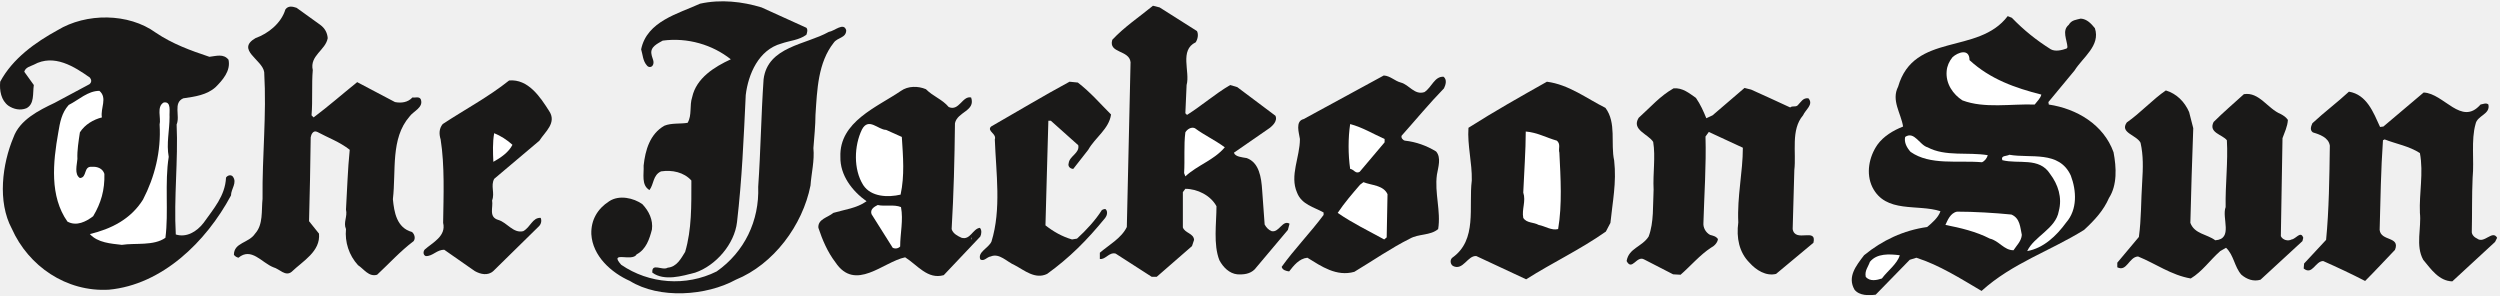
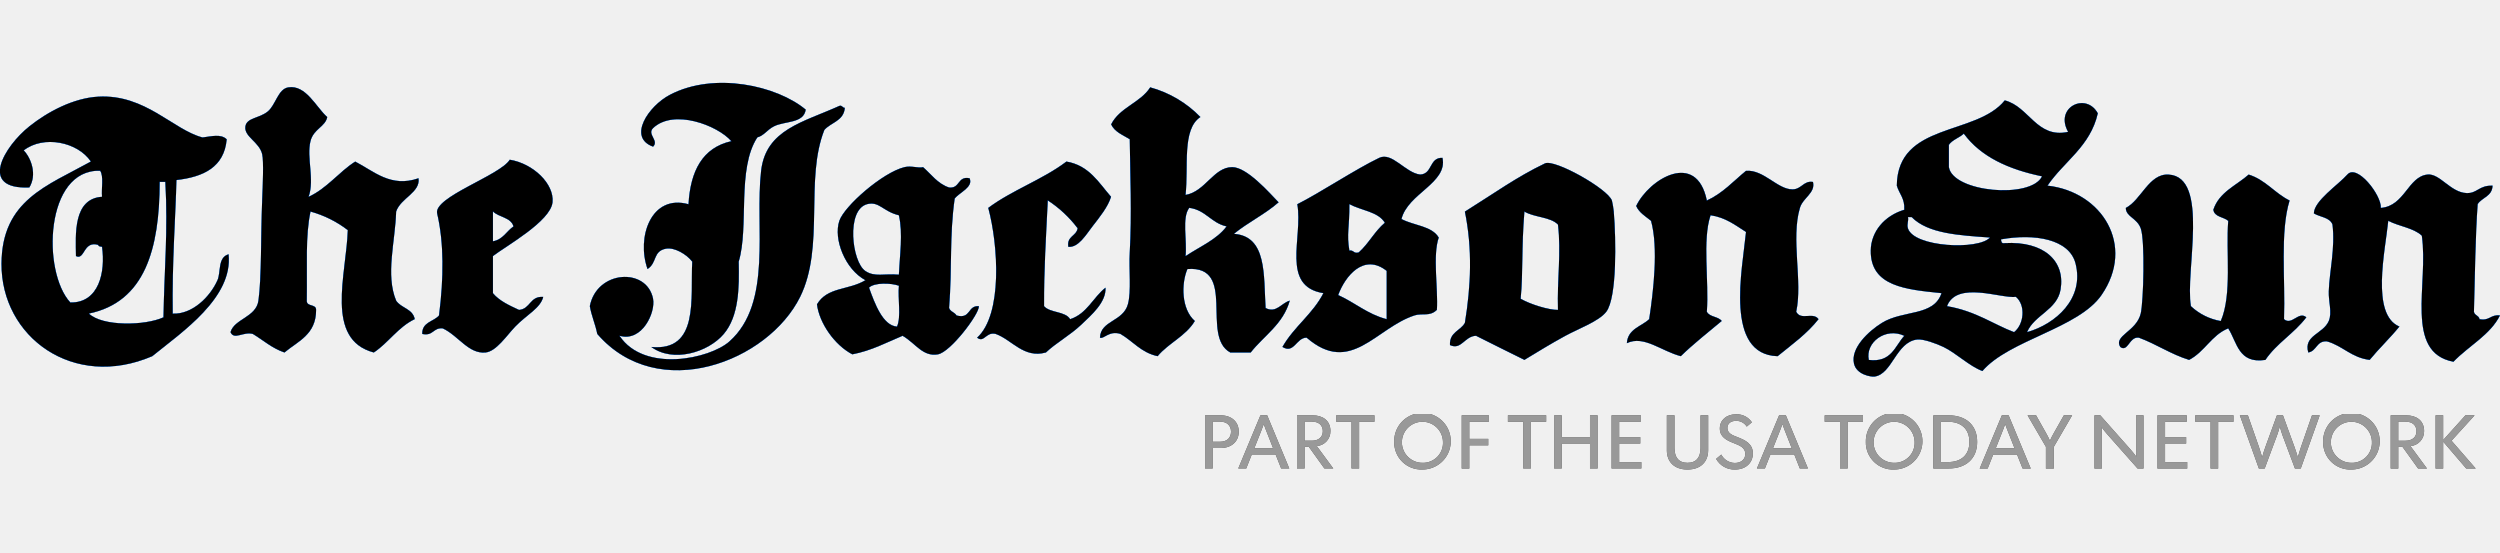
- <svg xmlns="http://www.w3.org/2000/svg" xmlns:xlink="http://www.w3.org/1999/xlink" width="576px" height="68px" viewBox="0 0 576 68" version="1.1">
+ <svg xmlns="http://www.w3.org/2000/svg" id="Jackson_TN" data-name="Jackson TN" width="724" height="160" viewBox="0 0 724 160">
  <defs>
-     <path id="path-1" d="M0,68 L575.336,68 L575.336,0.302 L0,0.302" />
+     <style>
+       .cls-1 {
+         fill: #0461c2;
+         filter: url(#filter);
+       }
+ 
+       .cls-1, .cls-2 {
+         fill-rule: evenodd;
+       }
+ 
+       .cls-2 {
+         fill: #000;
+         filter: url(#filter-2);
+       }
+     </style>
+     <filter id="filter" x="-0.031" y="24" width="724.031" height="85.062" filterUnits="userSpaceOnUse">
+       <feFlood result="flood" flood-color="#000" />
+       <feComposite result="composite" operator="in" in2="SourceGraphic" />
+       <feBlend result="blend" in2="SourceGraphic" />
+     </filter>
+     <filter id="filter-2" x="349" y="119.969" width="367.969" height="16" filterUnits="userSpaceOnUse">
+       <feFlood result="flood" flood-color="#999" />
+       <feComposite result="composite" operator="in" in2="SourceGraphic" />
+       <feBlend result="blend" in2="SourceGraphic" />
+     </filter>
  </defs>
-   <g id="Page-1" stroke="none" stroke-width="1" fill="none" fill-rule="evenodd">
-     <g id="Jackson_Sun">
-       <path d="M175.454,1.706 L185.784,6.394 C186.167,6.776 185.975,7.54 185.784,8.019 C184.061,9.263 181.958,9.358 180.045,10.028 C174.784,11.462 172.393,17.105 171.819,21.888 C171.342,31.929 170.959,41.303 169.811,51.154 C169.237,56.225 164.932,61.197 160.151,62.822 C157.186,63.588 153.073,64.83 150.299,62.822 C150.108,60.432 152.594,62.44 153.838,61.674 C155.944,61.483 156.899,59.572 157.856,58.041 C159.387,52.877 159.292,47.33 159.292,41.588 C157.569,39.678 154.891,39.104 152.307,39.486 C150.395,40.346 150.682,42.451 149.631,43.791 C147.717,42.643 148.387,40.154 148.292,38.147 C148.674,34.608 149.725,30.878 153.073,28.964 C154.7,28.296 156.803,28.583 158.428,28.296 C159.481,26.478 158.811,24.374 159.481,22.366 C160.438,17.966 164.645,15.384 168.377,13.661 C164.167,10.313 158.428,8.593 152.69,9.358 C151.543,10.028 149.725,10.792 150.108,12.515 C150.206,13.374 150.969,14.331 150.299,15.192 C149.917,15.575 149.344,15.48 149.057,15.097 C148.1,14.044 148.1,12.61 147.717,11.366 C149.057,4.862 156.327,3.142 161.299,0.847 C166.081,-0.206 171.053,0.368 175.454,1.706" id="Fill-1" fill="#1A1918" />
-       <path d="M275.784,7.157 C276.167,7.923 275.975,8.976 275.497,9.741 C271.67,11.558 274.252,16.53 273.393,19.591 L273.106,26.095 L273.487,26.478 C276.836,24.374 279.991,21.601 283.436,19.591 L285.061,20.069 L293.86,26.669 C294.434,27.913 293.094,29.155 292.042,29.825 L284.295,35.182 C284.583,36.139 286.209,36.233 287.26,36.424 C290.129,37.479 290.608,40.92 290.799,43.791 L291.374,51.729 C291.756,52.397 292.233,52.971 292.999,53.26 C294.721,53.639 295.487,50.58 297.112,51.537 L296.729,52.971 L289.079,62.057 C288.026,63.108 286.592,63.299 285.061,63.205 C283.245,63.014 281.809,61.58 280.948,59.955 C279.514,56.318 280.278,51.44 280.278,47.518 C278.94,45.033 275.879,43.502 273.106,43.502 L272.532,44.268 L272.532,52.397 C273.01,53.736 275.018,53.736 275.114,55.268 L274.637,56.701 L266.506,63.779 L265.358,63.779 L257.038,58.424 C255.506,58.041 254.741,59.858 253.403,59.666 L253.403,58.233 C255.506,56.416 258.377,54.885 259.62,52.303 L260.481,14.331 C260.194,11.462 255.315,12.323 256.272,9.167 C259.045,6.202 262.489,3.905 265.645,1.323 L267.174,1.706 L275.784,7.157" id="Fill-3" fill="#1A1918" />
-       <g id="Group-9">
-         <mask id="mask-2" fill="white">
-           <use xlink:href="#path-1" />
-         </mask>
-         <g id="Clip-5" />
-         <path d="M73.786,5.724 C74.836,6.489 75.411,7.54 75.506,8.784 C75.028,11.558 71.299,12.802 72.065,16.15 C71.778,19.306 72.065,23.226 71.778,26.573 L72.256,27.052 C75.698,24.47 78.854,21.696 82.297,18.923 L91.002,23.513 C92.436,23.8 93.967,23.608 95.018,22.462 C95.688,22.558 96.549,22.175 96.932,22.843 C97.696,24.757 95.209,25.616 94.348,26.86 C89.948,31.929 91.288,39.295 90.522,45.893 C90.811,48.858 91.383,52.494 94.922,53.451 C95.497,53.928 95.784,54.885 95.305,55.553 C92.245,57.85 89.567,60.815 86.889,63.299 C84.975,63.873 83.829,61.963 82.489,61.1 C80.385,58.807 79.428,55.744 79.715,52.779 C79.045,51.248 80.098,49.912 79.715,48.283 C80.002,43.6 80.098,39.197 80.577,34.513 C78.28,32.694 75.602,31.739 73.116,30.4 C72.159,29.921 71.682,30.974 71.586,31.644 C71.491,38.053 71.395,44.459 71.204,50.963 L73.498,53.83 C73.881,57.943 69.768,60.143 67.186,62.631 C65.752,63.779 64.413,61.963 62.977,61.58 C60.299,60.525 57.909,56.893 54.944,59.381 C54.561,59.283 54.178,59.092 53.893,58.709 C53.893,55.842 57.334,56.033 58.77,53.83 C60.682,51.729 60.204,48.572 60.491,45.799 C60.395,35.565 61.448,26.765 60.873,16.626 C60.491,13.757 54.274,11.462 58.866,8.784 C61.831,7.731 64.795,5.341 65.752,2.185 C66.42,1.228 67.473,1.515 68.334,1.802 L73.786,5.724" id="Fill-4" fill="#1A1918" mask="url(#mask-2)" />
-         <path d="M463.53,4.097 C466.303,6.966 469.174,9.263 472.52,11.366 C473.573,11.941 475.104,11.558 476.155,11.175 L476.346,10.888 C476.252,9.167 475.008,7.062 476.635,5.724 C477.303,4.575 478.356,4.575 479.409,4.288 C480.842,4.384 481.799,5.437 482.659,6.489 C483.999,10.505 479.887,13.183 477.973,16.245 L471.948,23.513 L472.043,24.087 C478.452,25.044 484.667,28.679 486.963,35.088 C487.633,38.623 487.823,42.643 485.911,45.608 C484.667,48.475 482.659,50.674 480.172,52.971 C472.331,57.85 463.627,60.623 456.549,67.029 C451.67,64.162 446.889,61.1 441.534,59.381 L440.002,59.858 L432.159,67.893 C430.629,68.084 428.43,68.178 427.282,66.744 C425.561,63.779 427.665,61.197 429.483,58.807 C433.69,55.361 438.569,53.068 444.02,52.303 C445.167,51.346 446.602,50.104 447.081,48.666 C441.819,46.947 434.456,49.24 431.395,43.119 C429.866,39.963 430.629,36.139 432.542,33.364 C433.977,31.357 436.272,30.017 438.471,29.155 C437.995,26.095 435.698,23.13 437.325,19.974 C440.959,7.349 455.784,12.706 462.575,3.716 L463.53,4.097" id="Fill-6" fill="#1A1918" mask="url(#mask-2)" />
-         <path d="M35.911,7.54 C39.737,10.122 43.944,11.653 48.248,13.089 C49.873,12.898 51.5,12.323 52.647,13.757 C53.221,16.339 51.213,18.54 49.682,20.069 C47.674,21.888 44.901,22.271 42.223,22.653 C39.832,23.704 41.553,26.669 40.694,28.679 C41.077,36.904 40.024,45.51 40.502,54.022 C42.893,54.787 45.284,53.451 46.909,51.346 C49.206,48.092 51.883,45.127 52.075,40.92 C52.362,40.443 53.127,40.154 53.604,40.635 C54.752,42.068 53.221,43.502 53.221,45.033 C47.483,55.744 37.344,65.596 25.102,66.744 C15.252,67.318 6.549,61.291 2.723,52.686 C-0.626,46.467 0.522,37.764 3.104,31.644 C4.54,27.626 8.94,25.427 12.573,23.704 L20.608,19.401 C21.182,18.923 21.086,18.349 20.704,17.87 C17.165,15.384 12.477,12.323 7.792,14.905 C7.026,15.288 5.879,15.48 5.592,16.53 L7.792,19.591 C7.504,21.505 7.983,23.991 6.069,24.948 C4.635,25.523 3.104,25.14 1.958,24.374 C0.237,23.13 -0.148,20.835 0.045,18.827 C2.913,13.47 8.174,9.741 13.245,6.966 C19.842,2.95 29.598,2.95 35.911,7.54" id="Fill-7" fill="#1A1918" mask="url(#mask-2)" />
-         <path d="M194.965,6.966 C194.965,8.784 192.956,8.593 192.096,9.837 C188.461,14.427 188.27,20.644 187.887,26.478 C187.887,28.773 187.6,31.644 187.409,34.13 C187.696,36.998 186.932,39.963 186.741,42.736 C184.922,51.92 178.227,60.908 169.524,64.447 C162.733,68.178 151.924,68.943 145.135,64.736 C140.831,62.822 136.528,58.998 136.241,53.928 C136.145,50.674 137.674,48.092 140.352,46.373 C142.647,44.842 145.995,45.608 148.004,47.041 C149.534,48.666 150.491,50.674 150.206,52.877 C149.631,55.076 148.866,57.467 146.667,58.615 C145.709,60.432 140.161,57.658 143.127,61.006 C149.534,65.404 158.047,66.076 165.124,62.537 C171.534,58.041 174.975,50.865 174.69,43.025 C175.262,34.8 175.358,26.573 175.932,18.253 C176.889,10.696 185.688,10.313 190.948,7.349 C192.288,7.157 194.391,5.054 194.965,6.966" id="Fill-8" fill="#1A1918" mask="url(#mask-2)" />
-       </g>
-       <path d="M453.776,13.853 C458.557,18.253 464.295,20.261 470.323,21.792 C470.131,22.653 469.366,23.321 468.792,24.087 C463.338,23.896 457.219,25.044 452.149,23.13 C450.045,21.792 448.227,19.306 448.514,16.339 C448.612,15.192 449.088,14.14 449.854,13.183 C451.096,12.036 453.776,11.079 453.776,13.853" id="Fill-10" fill="#FFFFFF" />
-       <path d="M322.745,19.019 C324.657,19.497 325.901,21.983 328.196,21.218 C329.917,20.069 330.491,17.583 332.594,17.679 C333.456,18.349 333.073,19.591 332.69,20.357 C329.249,23.896 326.186,27.626 322.936,31.261 C322.745,31.739 323.221,32.312 323.702,32.407 C326.284,32.694 328.674,33.556 330.874,34.897 C332.118,36.33 331.352,38.529 331.065,40.252 C330.491,44.459 332.022,48.666 331.352,52.779 C329.534,54.311 326.858,53.83 324.848,54.979 C320.448,57.178 316.336,60.049 312.032,62.631 C307.92,63.779 304.475,61.389 301.225,59.381 C299.311,59.572 298.069,61.197 297.016,62.537 C296.346,62.44 295.487,62.248 295.295,61.483 C298.163,57.467 301.895,53.639 304.956,49.529 L304.956,48.955 C302.754,47.713 299.885,47.139 298.834,44.365 C297.112,40.443 299.502,36.233 299.502,32.025 C299.311,30.687 298.354,27.913 300.364,27.435 L318.823,17.392 C320.352,17.487 321.311,18.636 322.745,19.019" id="Fill-11" fill="#1A1918" />
-       <path d="M126.485,25.523 C128.397,28.296 125.528,30.4 124.284,32.407 L113.86,41.209 C112.999,42.834 114.051,44.459 113.381,46.182 C113.668,47.807 112.52,50.006 114.815,50.674 C116.825,51.248 118.26,53.83 120.555,53.26 C122.276,52.303 122.659,50.104 124.573,50.197 C124.858,50.865 124.667,51.631 124.19,52.111 L113.668,62.44 C112.424,63.588 110.704,63.205 109.366,62.44 L102.381,57.561 C100.661,57.467 99.706,59.092 98.079,58.998 C97.409,58.709 97.504,57.85 97.887,57.467 C99.608,55.936 102.862,54.404 102.096,51.346 C102.192,45.033 102.477,38.147 101.522,32.12 C101.139,30.878 101.139,29.634 102,28.583 C107.069,25.235 112.52,22.366 117.303,18.54 C121.704,18.157 124.475,22.366 126.485,25.523" id="Fill-12" fill="#1A1918" />
-       <path d="M248.334,19.019 C251.299,21.314 253.403,23.8 255.987,26.382 C255.506,29.73 252.35,31.644 250.725,34.513 L247.282,38.912 C246.708,38.912 245.944,38.432 246.229,37.572 C246.42,35.947 248.811,35.275 248.43,33.46 L242.116,27.817 L241.543,27.817 C241.352,36.041 241.065,43.311 240.874,51.92 C242.69,53.354 244.7,54.502 246.995,55.17 L248.143,54.979 C250.247,53.068 252.448,50.674 253.881,48.381 C254.168,48.283 254.36,48.092 254.741,48.19 C255.315,48.764 255.028,49.721 254.647,50.197 C250.438,55.361 246.42,59.381 241.256,63.108 C238.483,64.447 235.995,62.248 233.795,61.1 C231.979,60.334 230.256,58.233 228.249,59.092 C227.389,59.19 226.719,60.334 225.858,59.764 C225.188,58.041 227.77,57.178 228.44,55.65 C230.737,48.19 229.491,39.869 229.206,32.12 C229.684,30.782 227.292,30.208 228.344,29.155 C234.37,25.712 240.395,22.079 246.42,18.827 L248.334,19.019" id="Fill-13" fill="#1A1918" />
-       <path d="M369.895,24.853 C372.479,28.296 371.043,33.077 371.905,36.998 C372.479,42.068 371.522,46.565 371.043,51.346 L369.991,53.354 C364.159,57.467 357.653,60.525 351.627,64.354 C347.803,62.537 343.977,60.815 340.151,58.998 C338.143,58.807 337.09,62.44 334.795,61.291 C334.125,60.908 334.03,59.858 334.604,59.381 C340.438,55.268 338.334,47.713 339.1,41.588 C339.194,37.479 338.047,33.46 338.334,29.442 C344.36,25.616 350.29,22.271 356.411,18.827 C361.479,19.497 365.497,22.653 369.895,24.853" id="Fill-14" fill="#1A1918" />
-       <path d="M218.588,24.661 C220.979,25.712 221.745,21.983 223.752,22.462 C224.805,25.616 220.596,25.712 220.024,28.392 C219.928,36.904 219.737,44.553 219.258,52.779 C219.545,53.83 220.694,54.404 221.553,54.787 C223.561,55.361 224.137,52.686 225.762,52.494 C226.241,52.971 226.145,53.928 225.858,54.502 L217.44,63.397 C213.711,64.447 211.417,61.1 208.545,59.283 C203.477,60.334 197.069,67.318 192.477,60.432 C190.661,58.041 189.514,55.361 188.557,52.494 C188.366,50.483 190.756,50.104 192,49.049 C194.583,48.283 197.356,47.998 199.653,46.373 C196.303,43.983 193.53,40.346 193.627,36.139 C193.338,28.009 202.139,24.661 207.59,20.931 C209.217,19.782 211.512,19.782 213.329,20.548 C215.049,22.271 217.059,22.843 218.588,24.661" id="Fill-15" fill="#1A1918" />
-       <path d="M403.467,20.644 C406.528,21.983 409.493,23.417 412.458,24.757 C413.032,24.278 413.604,24.757 414.178,24.278 C414.944,23.513 415.422,22.462 416.667,22.653 C417.909,24.087 415.997,25.235 415.422,26.573 C412.553,29.921 413.893,35.088 413.413,39.197 L413.032,52.779 C413.604,56.033 418.674,52.303 417.813,55.936 L409.206,63.108 C406.909,63.682 404.616,62.248 403.084,60.525 C400.694,58.135 400.024,54.787 400.502,51.248 C400.215,45.225 401.553,39.678 401.553,34.034 L393.711,30.4 L392.946,31.452 C393.137,38.053 392.659,44.744 392.469,51.346 C392.374,52.397 392.946,53.545 393.999,54.119 C394.667,54.311 395.336,54.404 395.815,55.076 C395.719,55.936 394.956,56.701 394.19,57.084 C391.704,58.709 389.502,61.291 387.208,63.299 L385.487,63.205 L378.792,59.764 C377.069,58.807 376.018,62.537 374.774,60.143 C375.252,57.178 378.313,56.893 379.844,54.502 C381.086,51.248 380.799,47.233 380.991,43.693 C380.799,39.963 381.469,36.139 380.895,32.694 C379.749,30.878 375.827,29.921 377.547,27.148 C380.512,24.47 382.424,22.175 385.581,20.357 C387.686,20.165 389.217,21.505 390.747,22.558 C391.799,24.087 392.469,25.616 393.137,27.243 L394.573,26.573 L401.936,20.261 L403.467,20.644" id="Fill-16" fill="#1A1918" />
-       <path d="M23.477,27.052 C21.565,27.53 19.555,28.679 18.409,30.495 C18.122,32.407 17.739,34.704 17.835,36.615 C17.739,37.955 17.069,40.154 18.409,41.018 C20.129,40.92 19.174,38.24 21.182,38.432 C22.424,38.338 23.668,38.815 24.051,40.061 C24.147,43.791 23.286,46.756 21.469,49.815 C19.842,51.057 17.643,52.205 15.538,51.057 C11.426,45.225 12.19,37.479 13.434,30.495 C13.817,28.2 14.2,25.999 15.827,24.183 C18.122,23.034 20.225,20.931 22.903,20.931 C24.815,22.558 23.094,24.948 23.477,27.052" id="Fill-17" fill="#FFFFFF" />
-       <path d="M504.37,25.808 L505.327,29.538 C505.04,36.998 504.848,44.076 504.659,51.346 C505.614,53.928 508.483,53.928 510.395,55.361 C514.604,55.076 511.831,50.197 512.788,47.713 C512.69,42.643 513.362,37.287 513.073,32.312 C512.022,30.974 508.77,30.591 510.014,28.105 C512.213,25.903 514.795,23.704 516.995,21.696 C520.534,21.122 522.448,25.044 525.506,26.286 C526.178,26.669 526.655,26.956 527.133,27.626 C527.038,29.155 526.37,30.495 525.889,31.833 C525.795,39.295 525.602,46.85 525.506,54.404 C525.889,55.268 527.133,55.65 527.995,55.17 C528.952,55.076 530.098,53.068 530.672,54.787 L530.481,55.553 L520.821,64.447 C519.194,64.928 517.665,64.354 516.42,63.299 C514.795,61.483 514.7,58.807 512.881,57.084 L511.543,57.85 C509.153,59.955 507.432,62.537 504.752,64.162 C500.258,63.397 496.624,60.717 492.606,59.092 C490.502,59.19 490.024,62.725 487.823,61.58 L487.823,60.525 L492.797,54.596 C493.372,50.483 493.276,46.084 493.563,41.877 C493.754,38.721 493.85,35.85 493.18,32.886 C492.223,31.069 488.303,30.591 490.024,28.2 C493.084,26.095 496.049,22.843 499.014,20.835 C501.502,21.601 503.319,23.417 504.37,25.808" id="Fill-18" fill="#1A1918" />
-       <path d="M548.366,29.251 L549.131,29.155 L558.409,21.314 C563.094,21.505 567.112,29.155 571.512,24.087 C572.086,23.991 572.85,23.608 573.329,24.087 C573.807,26.382 570.747,26.573 570.364,28.583 C569.311,32.312 570.079,36.904 569.694,40.92 C569.502,45.033 569.6,49.432 569.502,53.26 C569.409,54.022 570.079,54.693 570.747,54.979 C572.374,56.225 574.286,52.877 575.336,54.787 L574.858,55.744 L565.008,64.83 C561.948,64.736 560.131,62.057 558.313,59.858 C556.495,56.608 557.93,52.494 557.547,49.049 C557.358,44.459 558.409,39.869 557.547,35.275 C555.061,33.651 552.096,33.173 549.418,32.12 L549.036,32.312 C548.557,39.006 548.461,46.084 548.27,52.971 C548.557,55.65 553.053,54.404 551.809,57.561 C549.514,59.955 547.219,62.44 544.924,64.736 C541.768,63.108 538.514,61.58 535.264,60.143 C533.446,60.143 532.776,63.49 530.768,61.865 L530.864,60.717 L535.932,55.268 C536.602,48.475 536.698,40.729 536.793,33.556 C536.506,31.644 534.403,30.974 532.872,30.495 C532.108,29.921 532.491,29.062 532.776,28.392 C535.549,25.808 538.514,23.608 541.194,21.122 C545.305,21.792 546.836,25.903 548.366,29.251" id="Fill-19" fill="#1A1918" />
-       <path d="M39.067,26.956 C39.067,30.017 38.301,33.077 38.875,36.139 C37.92,42.068 38.875,48.955 38.112,54.787 C35.432,56.701 31.127,55.936 28.069,56.416 C25.581,56.127 22.52,55.936 20.704,53.928 C25.487,52.779 30.077,50.58 32.946,45.99 C35.623,40.826 37.153,34.897 36.772,28.679 C37.153,27.243 36.006,24.566 37.727,23.608 C39.545,23.321 38.971,25.712 39.067,26.956" id="Fill-20" fill="#FFFFFF" />
-       <path d="M207.78,31.548 C208.069,36.139 208.452,40.443 207.495,44.842 C204.625,45.51 200.704,45.416 198.887,42.643 C196.592,39.006 196.782,33.556 198.6,29.825 C200.129,26.956 202.331,29.921 204.147,29.921 L207.78,31.548" id="Fill-21" fill="#FFFFFF" />
-       <path d="M319.014,32.025 L319.014,32.79 L313.276,39.58 C312.319,40.154 311.936,39.006 311.077,38.912 C310.598,35.658 310.598,31.739 311.077,28.583 C313.944,29.347 316.432,30.878 319.014,32.025" id="Fill-22" fill="#FFFFFF" />
-       <path d="M275.305,29.538 C277.504,31.165 279.991,32.312 282.192,33.939 C279.706,36.904 275.879,38.053 273.106,40.635 L272.819,39.869 C273.01,36.807 272.723,33.46 273.106,30.495 C273.487,29.825 274.444,29.155 275.305,29.538" id="Fill-23" fill="#FFFFFF" />
-       <path d="M358.706,32.407 C359.663,33.269 358.993,34.226 359.28,35.182 C359.567,40.92 359.95,47.233 358.993,52.779 C357.461,53.162 356.028,52.111 354.499,51.822 C353.35,51.154 351.725,51.44 350.959,50.197 C350.577,48.19 351.627,46.373 350.959,44.365 C351.151,39.772 351.534,34.608 351.534,30.304 C354.116,30.495 356.315,31.739 358.706,32.407" id="Fill-24" fill="#FFFFFF" />
-       <path d="M118.069,33.364 C117.208,35.088 115.389,36.33 113.668,37.287 C113.573,35.182 113.477,32.79 113.86,30.687 C115.295,31.261 116.825,32.216 118.069,33.364" id="Fill-25" fill="#FFFFFF" />
-       <path d="M444.116,33.939 C448.227,36.139 453.489,34.99 457.983,35.756 C457.792,36.424 457.315,37.096 456.645,37.381 C451.002,36.904 444.69,38.147 440.194,34.99 C439.333,34.034 438.663,32.79 438.952,31.548 C441.055,30.112 442.297,33.46 444.116,33.939" id="Fill-26" fill="#FFFFFF" />
-       <path d="M477.112,40.443 C478.452,43.983 478.643,48.283 476.061,51.248 C473.764,54.404 470.799,57.178 467.069,57.85 C468.6,54.502 473.668,52.686 474.338,48.666 C475.2,45.51 474.147,42.451 472.331,40.061 C469.844,36.139 465.061,37.858 461.331,36.904 C460.948,35.756 462.288,36.041 462.956,35.658 C467.834,36.522 474.434,34.608 477.112,40.443" id="Fill-27" fill="#FFFFFF" />
-       <path d="M319.684,44.744 L319.493,54.693 L318.918,55.17 C315.284,53.162 311.651,51.44 308.206,49.049 C309.737,46.756 311.553,44.65 313.372,42.545 L314.137,41.971 C316.049,42.736 318.727,42.643 319.684,44.744" id="Fill-28" fill="#FFFFFF" />
-       <path d="M207.59,47.713 C208.163,50.772 207.399,53.736 207.399,56.799 C206.92,57.275 206.252,57.369 205.678,57.084 L200.799,49.338 C200.417,48.19 201.469,47.615 202.233,47.233 C203.764,47.615 205.963,47.041 207.59,47.713" id="Fill-29" fill="#FFFFFF" />
-       <path d="M463.436,49.432 C465.444,50.295 465.444,52.397 465.827,54.119 C465.731,55.553 464.583,56.608 463.913,57.658 C461.713,57.658 460.565,55.459 458.461,54.979 C455.305,53.354 451.67,52.494 448.227,51.822 C448.706,50.772 449.375,49.049 450.905,48.764 C454.829,48.764 459.61,49.049 463.436,49.432" id="Fill-30" fill="#FFFFFF" />
-       <path d="M223.752,55.17 L223.752,54.596 L223.85,55.076 L223.752,55.17" id="Fill-31" fill="#FFFFFF" />
-       <path d="M437.708,58.807 C437.133,60.815 434.838,62.44 433.594,64.162 C432.448,64.545 430.821,64.928 429.866,63.779 C429.579,62.346 430.438,61.483 430.821,60.334 C432.448,58.326 435.315,58.518 437.708,58.807" id="Fill-32" fill="#FFFFFF" />
-     </g>
-   </g>
+   <path class="cls-1" d="M233.349,31.741c-0.564,4.064-6.044,3.273-9.166,4.833-2.053,1.027-2.832,2.663-4.853,3.223-5.978,9.184-2.354,25.884-5.39,35.975,0.169,7.56.072,15.75-4.316,20.946-4.541,5.375-14.761,8.417-21.026,3.759,13.942,1.337,11.316-14.138,11.862-24.7-1.6-2.124-5.147-4.187-7.549-3.758-3.894.7-2.508,4.09-5.393,5.908-3.271-9.221,1.04-21.8,11.863-18.794,0.553-9.654,4.052-16.371,12.4-18.259-3.987-4.551-16.685-9.442-22.644-3.758-1.816,1.765,1.817,3.6,0,5.369-7.485-2.67-1.382-11.767,4.851-15.036C206.844,20.7,225.01,24.768,233.349,31.741ZM94.781,33.888c-0.558,2.876-3.954,3.422-4.853,6.981-1.194,4.718,1.24,11.054-.54,16.111,5.39-2.506,8.668-7.119,13.48-10.2,5.443,2.788,10.305,7.632,18.332,4.833,0.658,4.1-5.193,5.764-6.47,9.667-0.256,8.769-3.126,18.263,0,25.775,1.415,2.172,4.845,2.338,5.391,5.371-4.849,2.329-7.554,6.8-11.861,9.667-14.293-3.767-7.961-22.6-7.549-35.442a31.385,31.385,0,0,0-10.783-5.371c-1.52,7.237-.913,15.256-1.079,25.775-0.072,1.866,2.731.861,2.7,2.688,0.033,7.189-5.27,9.068-9.166,12.35-3.626-1.224-6.134-3.557-9.166-5.371-2.659-.782-5.472,1.9-6.47-0.537,1.1-3.872,7.409-4.3,8.087-9.129,0.928-6.586.674-18.978,1.08-29,0.188-4.674.48-11.426,0-13.425-0.851-3.546-5.351-5.056-4.853-8.054,0.424-2.537,3.927-2.251,6.47-4.3,2.275-1.831,2.957-6.492,5.933-6.981C88.636,24.445,91.617,31.157,94.781,33.888Zm252.874,0c-5.421,3.551-3.4,14.511-4.313,22.555,5.721-1,8.109-8.015,13.479-8.054,4.3-.033,10.816,7.455,13.479,10.2-3.905,3.448-8.894,5.823-12.939,9.129,9.57,0.673,8.578,11.863,9.166,21.477,3.089,1.613,4.563-1.49,7.007-2.146-1.913,6.865-7.455,10.117-11.32,15.037h-5.933c-8.641-4.641,2.01-25.233-12.4-24.167-1.808,4.239-1.777,11.59,2.157,15.038-2.6,4.388-7.608,6.385-10.783,10.2-4.763-.987-7.148-4.339-10.786-6.446-3.286-1.053-4.835,1.639-5.93,1.075,0.182-5.021,6.666-4.6,8.087-9.667,1.036-3.684.257-10.148,0.54-15.038,0.636-10.958.118-23.247,0-32.757-2-1.228-4.373-2.089-5.391-4.3,2.436-4.912,8.46-6.249,11.321-10.74A31.962,31.962,0,0,1,347.655,33.888ZM344.419,60.2c-2.2,2.823-.586,9.442-1.077,13.963,4.067-2.753,8.933-4.707,11.862-8.592C350.77,64.617,349.175,60.835,344.419,60.2ZM65.666,40.332C64.95,48.393,59,51.238,51.106,52.147c-0.2,9.389-1.319,24.447-1.079,38.667,5.636,0.271,10.816-4.873,12.942-9.667,1.033-2.334.018-6.616,3.234-7.521C67.55,86.173,52.855,96.071,44.1,103.164,21.221,112.984.28,97.588,0.425,76.314,0.547,57.99,13.6,53.821,26.3,46.776c-3.828-5.657-13.664-7.685-19.41-3.221,2.2,2.29,3.87,7.04,1.617,10.74-14.9.645-7.271-11.917,0-17.721,5.221-4.167,12.683-8.188,19.949-8.592,13.666-.761,21.674,9.6,30.2,11.814C61.21,39.491,63.965,38.683,65.666,40.332ZM20.374,87.589c8.269,0.153,10.2-8.784,9.166-16.108-0.419-.122-1.064-0.017-1.079-0.537-4.368-1.337-3.861,4.541-6.47,3.221C21.906,68,21.1,57.531,29.54,56.98c-0.235-2.452.544-5.913-.54-7.519C13.033,48.952,12.136,78.656,20.374,87.589Zm5.391,3.225c3.929,3.75,16.248,3.522,21.568,1.071,0.242-13.919,1.345-25.222.538-39.2H46.254C46.21,72.154,41.971,87.44,25.765,90.814Zm573.147-52.63c-4.015-7.169,5.257-11.587,8.626-5.369-2.185,9.638-9.776,13.889-14.559,20.942,15.788,1.752,25.529,17.317,15.639,31.682-6.679,9.7-26.77,13-34.506,22.021-3.756-1.363-7.591-5.2-11.325-6.983-1.834-.879-5.709-2.352-7.547-2.146-6.13.682-7.223,10.073-12.4,10.737-0.922.118-5.187-.489-5.933-3.758-1.035-4.51,4.195-9.4,8.087-11.813,6.174-3.828,14.989-1.809,17.253-8.592-10.215-1.049-20.614-1.9-20.487-12.35,0.066-5.421,3.866-10.054,9.706-11.817,0.215-3.258-1.479-4.613-2.159-6.981,0.215-18.4,22.957-14.367,31.272-24.7C587.648,30.849,589.833,40.16,598.912,38.184Zm-30.193.538c-1.3,1.211-3.282,1.744-4.313,3.223v6.444c1.136,7.272,23.729,9.3,26.959,2.683C581.694,49.068,573.66,45.437,568.719,38.722ZM552.541,66.11c1.7,5.511,20.465,6.35,23.725,2.686-8.885-.636-17.937-1.108-22.646-5.908h-1.079C552.84,63.848,552.159,64.862,552.541,66.11Zm48.53,10.2c-1.817-7.082-11.878-8.729-21.571-6.983,0.061,0.655.162,1.272,1.079,1.075,11.268-.627,17.569,5.1,16.179,13.425-1,5.978-7.556,7.316-9.706,12.35C595.283,93.838,603.681,86.5,601.071,76.314Zm-17.258,9.667c-4.374.546-17.082-4.711-19.947,2.683,8.291,1.378,13.749,5.425,19.412,7.517C586.13,93.935,586.7,88.459,583.813,85.981Zm-42.592,18.254c6.551,0.8,7.507-3.977,10.245-6.979C546.029,94.7,540.14,99.225,541.221,104.235ZM244.672,31.2c-0.276,3.844-4.013,4.239-5.932,6.444-5.7,14.393.158,33.834-7.008,48.334-9.282,18.778-41.16,31.115-58.771,10.737-0.557-2.845-1.658-5.152-2.156-8.054,1.988-10.453,16.542-11.31,18.332-2.15,0.77,3.946-3.133,12.617-9.706,10.742,7.188,10.781,26.154,6.651,31.812,1.613,12.565-11.2,7.3-33.135,9.166-49.407,1.374-11.979,12.183-14.057,22.646-18.794C243.834,30.314,244.053,31.328,244.672,31.2ZM411.279,50.537c3.62-.151,2.544-4.984,6.467-4.834,1.584,7.285-10.022,10.307-11.86,17.721,3.493,1.89,8.807,1.969,10.785,5.371-1.812,5.176-.149,14.8-0.539,20.944-2.058,2.05-4.208.874-6.473,1.608-11.224,3.653-18.49,17.5-31.272,6.446-3,.017-3.606,4.794-7.007,2.684,3.3-5.835,8.763-9.532,11.86-15.571-12.444-1.993-5.853-16.156-7.547-25.777,6.45-3.23,16.981-10.211,23.721-13.425C403.157,43.918,407.022,50.054,411.279,50.537ZM390.787,72.556c1.3-.223,1.176.979,2.7,0.533,2.852-2.526,4.62-6.136,7.547-8.592-1.97-3.229-6.885-3.522-10.246-5.369C390.844,65.83,389.945,67.738,390.787,72.556Zm-3.233,12.883c4.835,2.167,8.464,5.532,14.019,6.983V78.46C395,73.237,389.581,79.928,387.554,85.439ZM142.766,74.164V84.906c1.879,2.246,4.733,3.522,7.55,4.834,3.31-.284,3.109-4.064,7.009-3.758-0.748,3.243-4.874,5.24-8.089,8.592-2.521,2.626-5.489,7.211-8.626,7.517-4.928.477-7.87-4.877-12.4-6.983-2.789-.271-2.714,2.312-5.933,1.613-0.107-3.509,3.28-3.535,4.853-5.371,1.391-10.873,1.453-21.007-.539-29.534-1.11-4.757,18.238-11.017,21.028-15.573,6.74,1.075,12.951,6.96,12.4,12.35C159.46,64.1,146.56,71.249,142.766,74.164Zm0-4.3c2.905-.507,3.9-2.924,5.933-4.3-0.77-2.635-4.215-2.607-5.933-4.3v8.592ZM321.775,56.98c-0.9,2.967-3.356,5.974-5.392,8.592-1.819,2.34-4.07,6.24-7.01,5.908-0.48-3.166,2.328-3.053,2.7-5.371a34.389,34.389,0,0,0-8.626-8.056c-0.524,11.028-1.13,19.939-1.079,30.611,1.766,2,6.134,1.407,7.549,3.758,4.883-1.582,6.621-6.293,10.243-9.129,0.264,4.252-4.107,7.967-7.009,10.737-3.175,3.037-7.341,5.292-10.244,8.058-6.456,1.8-9.842-3.688-14.559-5.371-2.8-.712-3.341,2.723-5.39,1.075,7.4-6.726,6.165-26.675,3.234-37.592,6.867-5.152,15.822-8.227,22.645-13.425C315.437,47.9,318.175,52.868,321.775,56.98Zm119.7,47.255c-4.668-2.329-9.376-4.624-14.019-6.979-3.313.087-4.234,4.252-7.547,2.683-0.21-3.785,3.041-4.134,4.313-6.442,1.76-10.676,2.212-21.418,0-32.221,8.311-5.19,15.055-10.076,23.186-13.963,2.8-1.339,18.161,7.325,19.407,10.74a24.388,24.388,0,0,1,.54,3.223c0.671,8.085.948,24.9-2.155,29-2.11,2.788-8.156,4.956-11.864,6.984C449.137,99.55,445.3,101.906,441.471,104.235Zm-1.079-17.721c2.778,1.613,8.126,3.256,10.785,3.225-0.276-9.029.979-16.327,0-24.7-2.224-2.259-6.928-2.05-9.706-3.758C440.594,71.935,441.129,78.98,440.392,86.514ZM274.865,54.295c3.209,0.332,2.356-3.382,5.932-2.685,1.172,2.607-2.933,4.1-4.313,5.909-1.558,11.065-.676,19.456-1.619,31.679,0.368,1.066,1.643,1.233,2.156,2.15,4.2,1.141,3.12-2.98,6.473-2.683,0.155,2.272-8.206,13.32-11.863,13.963-4.43.778-6.481-3.208-10.246-5.371-4.682,1.958-8.984,4.3-14.556,5.371-5.189-2.714-9.579-9.077-10.246-14.5,3.056-5.118,9.063-4.016,14.019-6.979-5.912-3.19-9.293-11.937-7.547-17.186,1.42-4.272,12.514-14.017,18.87-15.573,2.023-.5,4.041.393,5.393,0C269.724,50.464,271.506,53.165,274.865,54.295Zm-23.723,4.834c-6.161,1.61-4.436,16.687-.54,19.331,2.694,1.831,5.4.7,9.706,1.075,0.228-5.41,1.235-12,0-17.186C255.721,61.263,254.6,58.224,251.142,59.128Zm0.54,24.165c1.625,4.514,3.986,11,8.086,11.279,1.253-2.875.185-8.05,0.54-11.817C258.011,81.934,253.279,81.794,251.682,83.293ZM494.31,58.053c4.563-2.078,7.674-5.6,11.325-8.592,5.173-.407,9.118,5.391,13.479,5.371,2.594-.011,3.234-2.618,5.933-2.148,0.781,3.206-2.9,4.575-3.778,7.517-2.681,8.972.842,21.287-1.075,30.071,1.36,2.67,4.813-.079,6.468,2.15-3.3,4.23-7.71,7.355-11.861,10.742-15.432-.454-10.245-25.05-9.166-35.981-3.089-1.938-5.858-4.191-10.246-4.834-2.435,7.242-.417,18.917-1.079,27.923,0.772,1.56,3.339,1.333,4.313,2.688-4,3.356-8.135,6.573-11.86,10.2-5.669-1.455-10.689-6.144-15.634-3.763,0.272-4.2,4.16-4.8,6.468-6.979,1.206-8,2.716-20.575.539-28.461-1.584-1.289-3.427-2.314-4.313-4.3C477.588,51.78,491.34,43.481,494.31,58.053ZM634.5,88.664a16.872,16.872,0,0,0,8.627,4.3c3.321-7.63,1.448-20.1,2.159-29-1.339-1.176-3.98-1.051-4.314-3.223,1.677-5.13,6.63-7,10.242-10.2,4.927,1.538,7.538,5.382,11.864,7.516-2.825,9.18-1.2,22.788-1.619,34.369,2.242,1.94,4.226-2.474,6.472-.538-3.462,4.611-8.613,7.53-11.865,12.35-7.849,1.2-8.183-5.091-10.78-9.129-4.853,1.975-6.819,6.813-11.325,9.129-5.345-1.656-9.439-4.558-14.555-6.442-2.751-.393-3.146,4.362-5.392,2.684-1.993-3.3,4.677-4.471,5.927-9.663,0.808-3.348,1.3-21.178,0-24.7-1.105-3.007-4.317-3.339-4.313-5.908,4.485-2.323,6.705-9.992,12.4-9.664C640.044,51.225,632.738,78.691,634.5,88.664Zm55-28.463c6.906-.562,7.832-9.046,13.479-9.664,3.589-.4,6.692,5.181,11.321,5.369,3.128,0.129,3.567-2.277,7.551-2.148-0.083,3.14-3.054,3.4-4.313,5.371-0.645,8.972-.794,20.354-1.079,31.144,0.157,1.1,1.456,1.058,1.619,2.15C720.986,93,721.28,90.967,724,91.347c-2.8,5.659-9.026,8.8-13.48,13.425-14.357-2.692-7.143-22.585-9.166-36.514-2.4-2.264-6.652-2.683-9.706-4.3-0.878,8.716-5.1,27.123,3.238,30.611-2.733,3.365-5.879,6.315-8.626,9.663-5.3-.625-7.776-4.069-12.4-5.367-3.054-.184-2.9,2.832-5.388,3.221-1.444-5,4.3-5.34,5.928-9.129,1.044-2.434-.1-5.563,0-8.592,0.206-5.825,1.9-12.486,1.079-19.334-0.776-2.089-3.6-2.137-5.392-3.221,0.022-3.656,7.02-8.255,9.706-11.277C682.614,47.357,689.723,56.5,689.5,60.2Z" />
+   <path id="USAT_Network" data-name="USAT Network" class="cls-2" d="M348.989,120.273h4.489c3.156,0,5.267,1.865,5.267,4.741s-2.155,4.735-5.267,4.735h-2.29v5.925h-2.2v-15.4Zm4.267,7.659c2.112,0,3.244-1.163,3.244-2.918,0-1.736-1.132-2.919-3.244-2.919h-2.068v5.837h2.068Zm11.768-7.659h1.955l6.4,15.4h-2.358l-1.6-4.035h-6.911l-1.6,4.035H358.6S364.244,122.162,365.024,120.273Zm3.665,9.544-1.488-3.794c-0.222-.572-1.179-2.942-1.2-3.139h-0.043c-0.022.2-.955,2.5-1.2,3.139l-1.51,3.794h5.443Zm6.924-9.544h4.51c2.91,0,5.178,1.5,5.178,4.563a4.293,4.293,0,0,1-3.955,4.346l4.778,6.492h-2.579l-4.51-6.276h-1.223v6.276h-2.2v-15.4Zm4.267,7.351c2.043,0,3.2-1.077,3.2-2.764s-1.157-2.765-3.2-2.765h-2.068v5.529h2.068Zm11.522-5.486h-4.445v-1.865h11.089v1.865H393.6v13.536h-2.2V122.138Zm12.347,5.838a8.2,8.2,0,1,1,8.2,8A7.862,7.862,0,0,1,403.749,127.976Zm14.133,0a5.946,5.946,0,1,0-5.955,6.053A5.772,5.772,0,0,0,417.882,127.976Zm5.433-7.7h7.867v1.865h-5.668V127.1H431v1.865h-5.49v6.713h-2.2v-15.4Zm17.815,1.865h-4.444v-1.865h11.088v1.865H443.33v13.536h-2.2V122.138Zm8.953-1.865h2.2v6.318h8.178v-6.318h2.2v15.4h-2.2v-7.218h-8.178v7.218h-2.2v-15.4Zm16.631,0h8.49v1.846h-6.29v4.472h6.11v1.846h-6.11v5.395h6.422v1.842h-8.622v-15.4Zm16,10.092V120.273h2.221v9.433c0,2.679,1.157,4.323,3.756,4.323,2.622,0,3.78-1.644,3.78-4.323v-9.433h2.221v10.092c0,3.38-2.2,5.616-6,5.616C484.865,135.981,482.71,133.745,482.71,130.365Zm14.274,2.524,1.491-1.25a4.52,4.52,0,0,0,3.911,2.433c1.709,0,3.044-.918,3.044-2.611,0-1.817-1.534-2.433-3.446-3.178-1.956-.769-3.933-1.736-3.933-4.193,0-2.432,1.912-4.12,4.712-4.12a5.249,5.249,0,0,1,4.579,2.322l-1.491,1.25a3.552,3.552,0,0,0-3.088-1.668c-1.512,0-2.511.769-2.511,2.063,0,1.6,1.554,2.13,2.911,2.654,2.2,0.856,4.466,1.889,4.466,4.716,0,2.679-2,4.674-5.2,4.674A6.064,6.064,0,0,1,496.984,132.889Zm18.241-12.616h1.956l6.4,15.4h-2.357l-1.6-4.035h-6.912l-1.6,4.035H508.8S514.446,122.162,515.225,120.273Zm3.665,9.544-1.487-3.794c-0.222-.572-1.179-2.942-1.2-3.139h-0.044c-0.022.2-.955,2.5-1.2,3.139l-1.51,3.794h5.443Zm13.978-7.679h-4.445v-1.865h11.088v1.865h-4.444v13.536h-2.2V122.138Zm7.469,5.838a8.2,8.2,0,1,1,8.2,8A7.861,7.861,0,0,1,540.337,127.976Zm14.132,0a5.945,5.945,0,1,0-5.954,6.053A5.772,5.772,0,0,0,554.469,127.976Zm5.434-7.7h4.423c4.977,0,8.265,2.808,8.265,7.7,0,4.87-3.312,7.7-8.265,7.7H559.9v-15.4Zm2.2,13.534h2.046c3.643,0,6.176-1.9,6.176-5.831s-2.533-5.838-6.176-5.838H562.1v11.669Zm17.637-13.534H581.7l6.4,15.4h-2.357l-1.6-4.035h-6.912l-1.6,4.035h-2.311S578.96,122.162,579.739,120.273Zm3.666,9.544-1.489-3.794c-0.221-.572-1.178-2.942-1.2-3.139h-0.044c-0.022.2-.955,2.5-1.2,3.139l-1.51,3.794h5.444Zm9.084-.419-5.312-9.125h2.467l2.889,5.135a22.887,22.887,0,0,1,1.11,2.192h0.022a23.153,23.153,0,0,1,1.113-2.192l2.91-5.135h2.4l-5.309,9.125v6.276h-2.289V129.4Zm14.062-9.125h1.687l8.846,9.982c0.266,0.288,1.422,1.711,1.534,1.932l0.044-.023c-0.044-.217-0.044-2-0.044-2.39v-9.5h2.134v15.4h-1.713l-8.845-9.983c-0.265-.283-1.422-1.711-1.532-1.928l-0.022.02c0.022,0.221.044,2,.044,2.394v9.5h-2.133v-15.4Zm18.253,0h8.487v1.846H627v4.472h6.113v1.846H627v5.395h6.422v1.842H624.8v-15.4Zm15.37,1.865h-4.445v-1.865h11.089v1.865h-4.445v13.536h-2.2V122.138Zm8.478-1.865h2.333l3.2,9.15c0.112,0.351.867,2.63,0.889,2.981h0.046a30.445,30.445,0,0,1,.933-2.981l3.334-9.15h1.756l3.332,9.15c0.133,0.351.91,2.63,0.935,2.981h0.044c0.044-.351.8-2.63,0.91-2.981l3.179-9.15h2.243l-5.49,15.4h-1.688l-3.6-9.607a25.578,25.578,0,0,1-.758-2.5h-0.044a25.693,25.693,0,0,1-.776,2.5l-3.578,9.607h-1.69Zm24.117,7.7a8.2,8.2,0,1,1,8.2,8A7.862,7.862,0,0,1,672.769,127.976Zm14.133,0a5.946,5.946,0,1,0-5.955,6.053A5.772,5.772,0,0,0,686.9,127.976Zm5.433-7.7h4.511c2.913,0,5.177,1.5,5.177,4.563a4.293,4.293,0,0,1-3.955,4.346l4.779,6.492h-2.579l-4.511-6.276h-1.222v6.276h-2.2v-15.4Zm4.267,7.351c2.044,0,3.2-1.077,3.2-2.764s-1.156-2.765-3.2-2.765h-2.067v5.529H696.6Zm8.736-7.351h2.2v7.154l6.444-7.154h2.666l-6.687,7.351,7,8.05h-2.754l-6.668-7.785v7.785h-2.2v-15.4Z" />
</svg>
